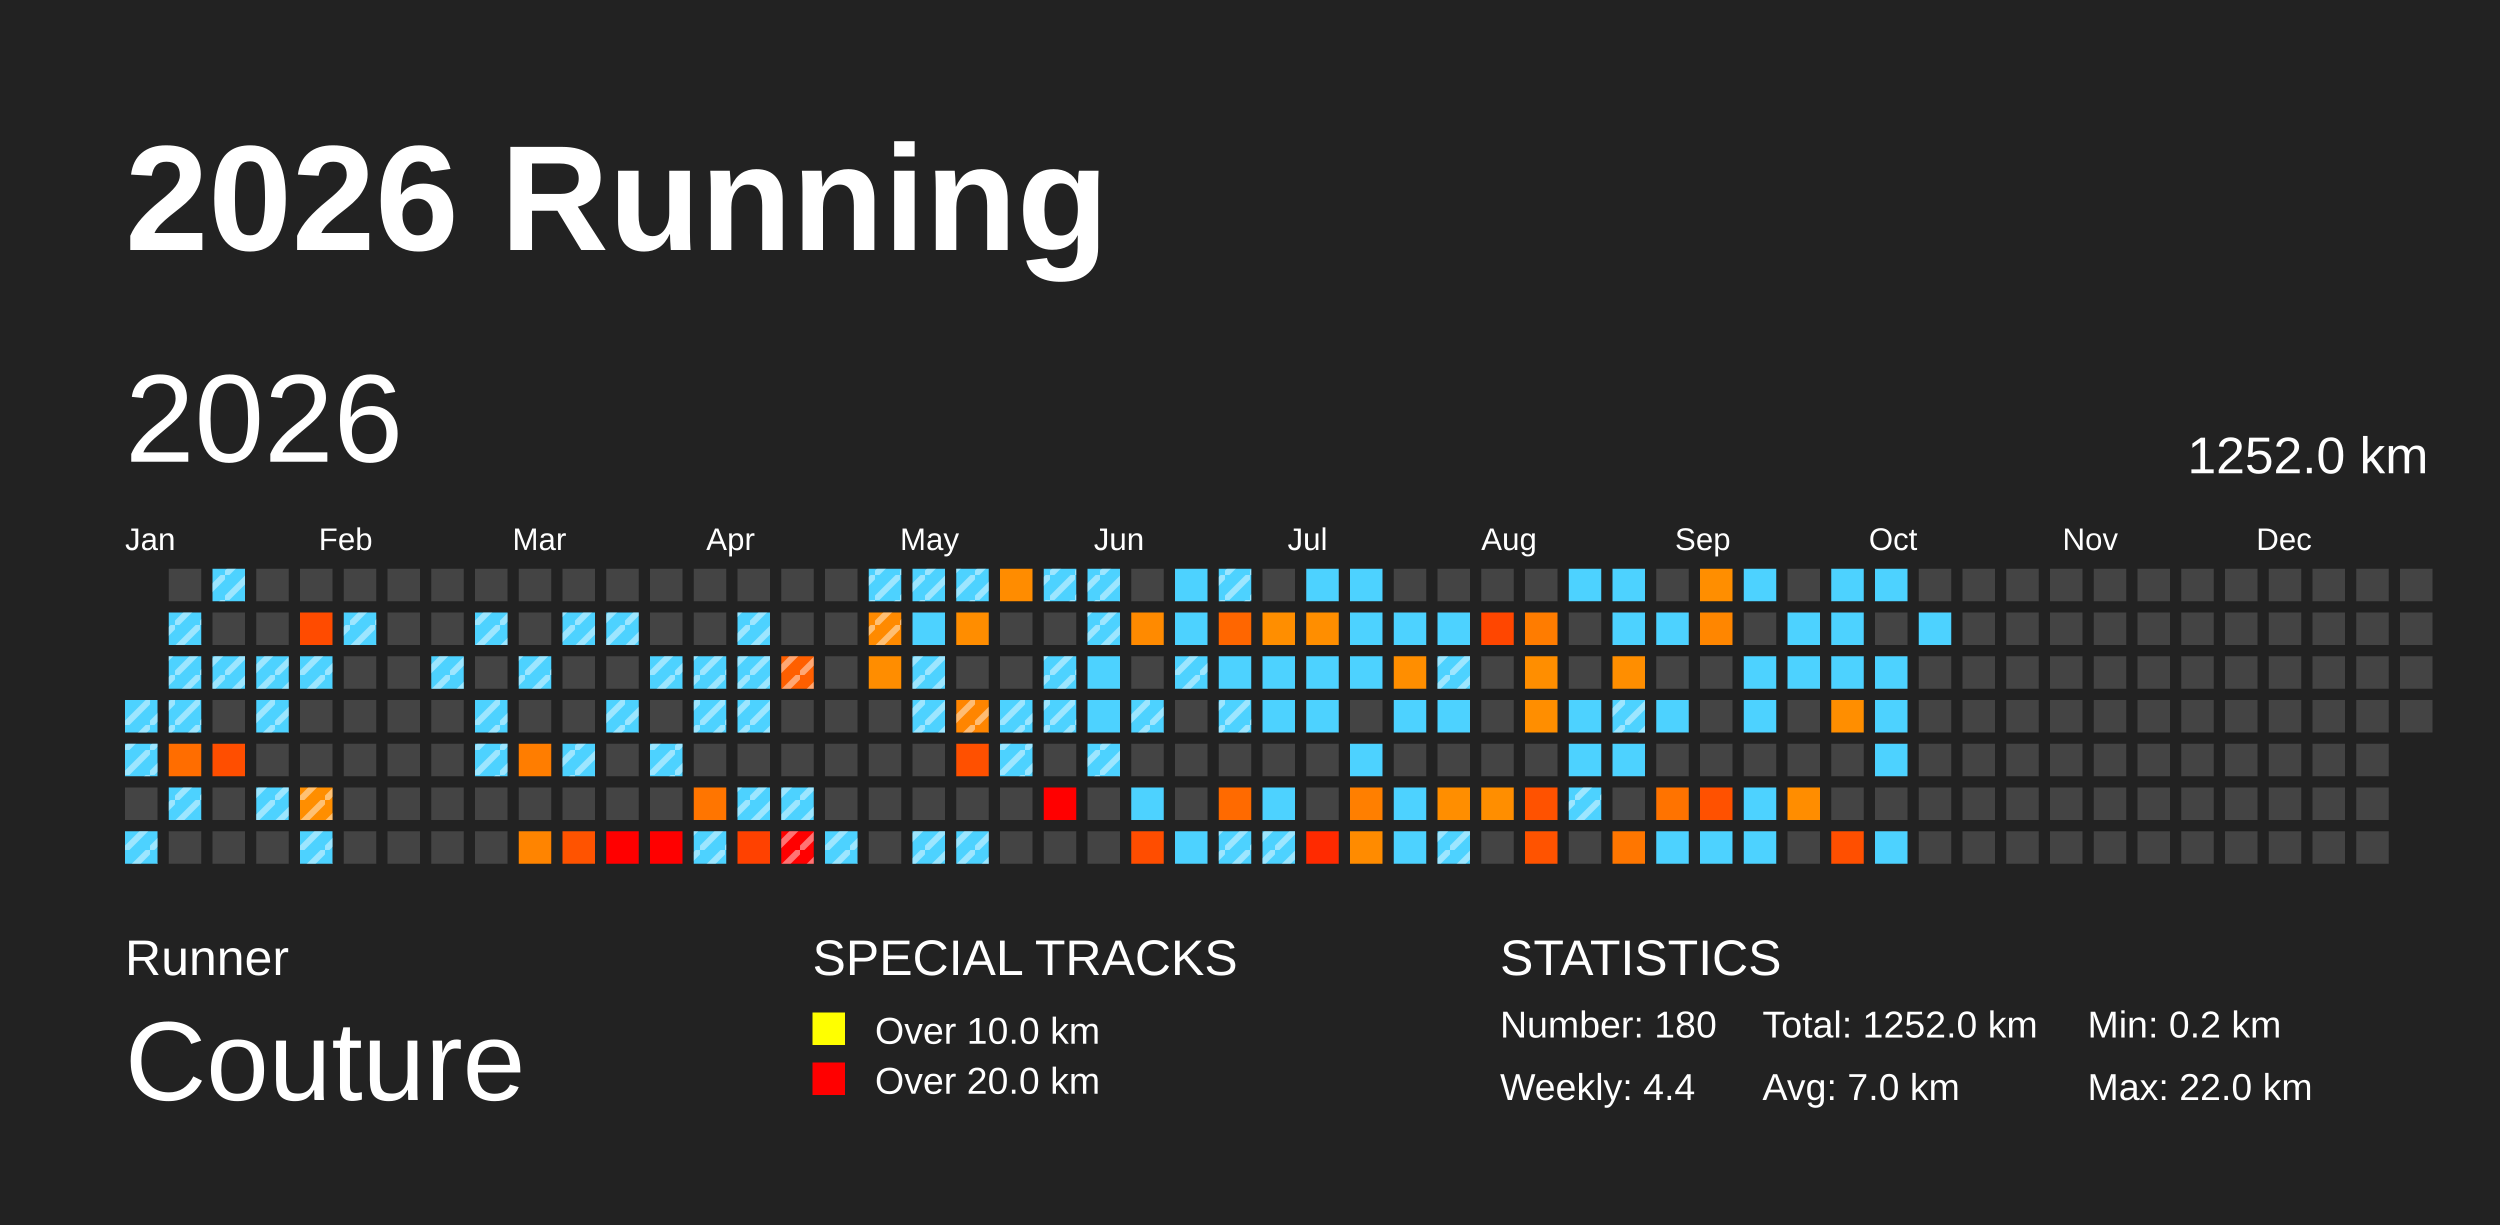
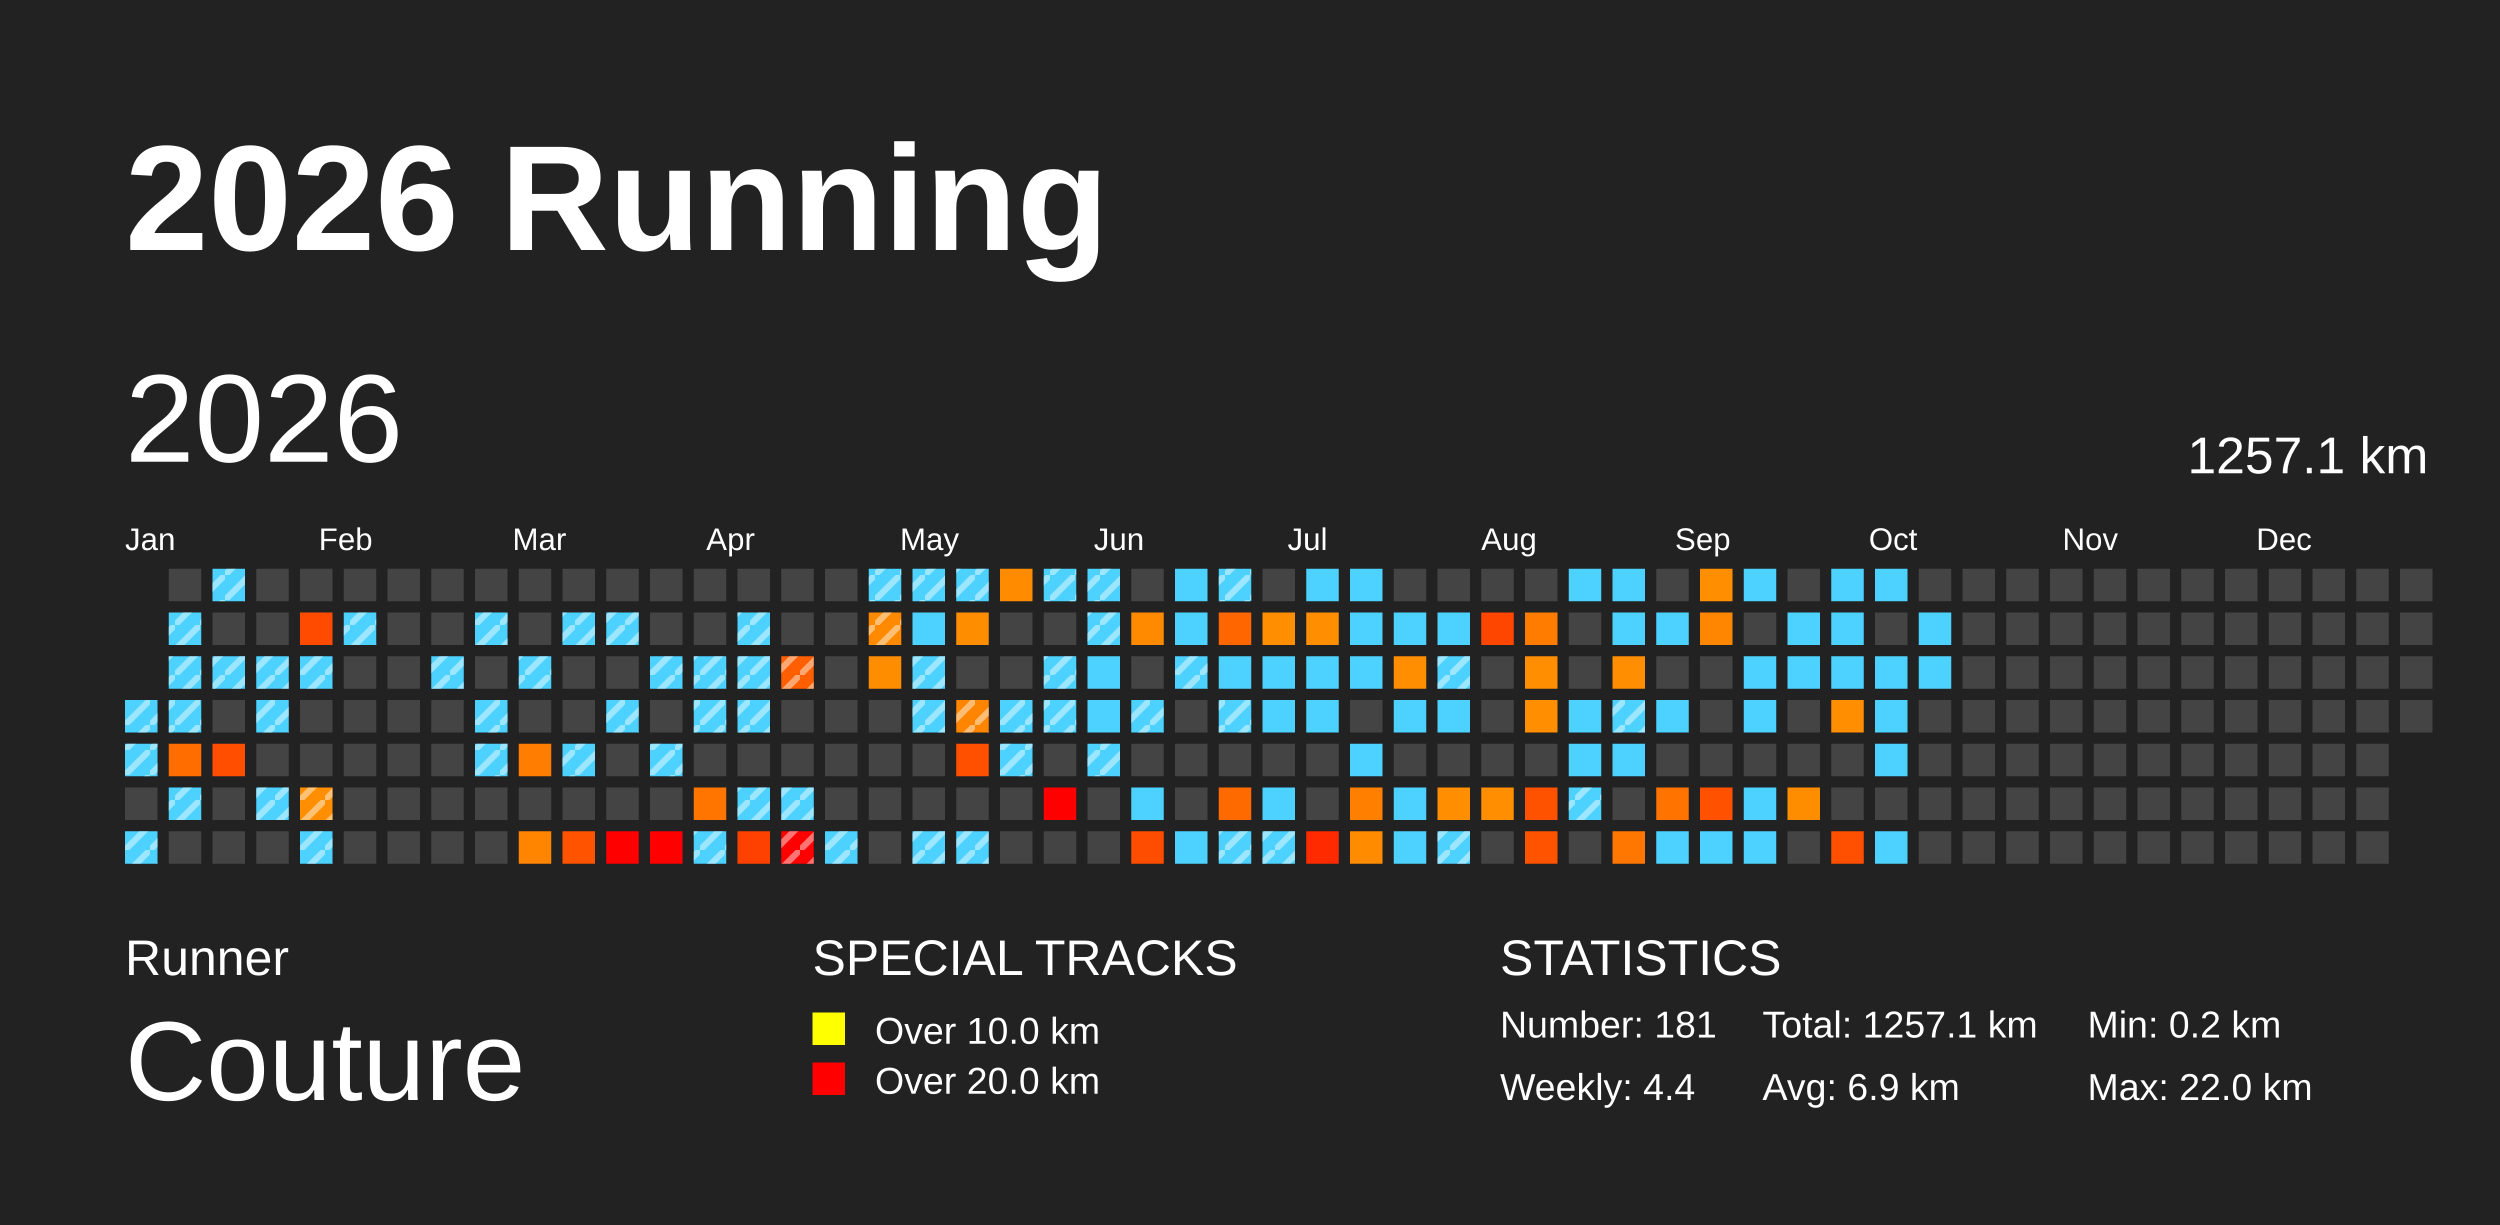
<svg xmlns="http://www.w3.org/2000/svg" baseProfile="full" height="98mm" version="1.1" viewBox="0,0,200,98" width="200mm">
  <defs>
    <pattern height="2" id="indoor-stripe" patternUnits="userSpaceOnUse" width="2">
      <line stroke="white" stroke-opacity="0.45" stroke-width="0.5" x1="0" x2="2" y1="2" y2="0" />
    </pattern>
  </defs>
  <rect fill="#222222" height="98" width="200" x="0" y="0" />
  <text fill="#FFFFFF" style="font-size:12px; font-family:Arial; font-weight:bold;" x="10" y="20">2026 Running</text>
  <text fill="#FFFFFF" style="font-size:4px; font-family:Arial" x="10" y="78">Runner</text>
  <text fill="#FFFFFF" style="font-size:9px; font-family:Arial" x="10" y="88">Couture</text>
  <text fill="#FFFFFF" style="font-size:4px; font-family:Arial" x="65" y="78">SPECIAL TRACKS</text>
  <rect fill="yellow" height="2.6" width="2.6" x="65" y="81" />
  <text fill="#FFFFFF" style="font-size:3px; font-family:Arial" x="70" y="83.5">Over 10.0 km</text>
  <rect fill="red" height="2.6" width="2.6" x="65" y="85" />
  <text fill="#FFFFFF" style="font-size:3px; font-family:Arial" x="70" y="87.5">Over 20.0 km</text>
  <text fill="#FFFFFF" style="font-size:4px; font-family:Arial" x="120" y="78">STATISTICS</text>
-   <text fill="#FFFFFF" style="font-size:3px; font-family:Arial" x="120" y="83">Number: 180</text>
+   <text fill="#FFFFFF" style="font-size:3px; font-family:Arial" x="120" y="83">Number: 181</text>
  <text fill="#FFFFFF" style="font-size:3px; font-family:Arial" x="120" y="88">Weekly: 4.4</text>
-   <text fill="#FFFFFF" style="font-size:3px; font-family:Arial" x="141" y="83">Total: 1252.0 km</text>
-   <text fill="#FFFFFF" style="font-size:3px; font-family:Arial" x="141" y="88">Avg: 7.0 km</text>
+   <text fill="#FFFFFF" style="font-size:3px; font-family:Arial" x="141" y="83">Total: 1257.1 km</text>
+   <text fill="#FFFFFF" style="font-size:3px; font-family:Arial" x="141" y="88">Avg: 6.9 km</text>
  <text fill="#FFFFFF" style="font-size:3px; font-family:Arial" x="167" y="83">Min: 0.2 km</text>
  <text fill="#FFFFFF" style="font-size:3px; font-family:Arial" x="167" y="88">Max: 22.0 km</text>
  <text dominant-baseline="hanging" fill="#FFFFFF" style="font-size:10.0px; font-family:Arial;" x="10" y="30">2026</text>
-   <text dominant-baseline="hanging" fill="#FFFFFF" style="font-size:4.125px; font-family:Arial;" x="175" y="35">1252.0 km</text>
+   <text dominant-baseline="hanging" fill="#FFFFFF" style="font-size:4.125px; font-family:Arial;" x="175" y="35">1257.1 km</text>
  <text fill="#FFFFFF" style="font-size:2.5px; font-family:Arial" x="10.0" y="44">Jan</text>
  <text fill="#FFFFFF" style="font-size:2.5px; font-family:Arial" x="25.5" y="44">Feb</text>
  <text fill="#FFFFFF" style="font-size:2.5px; font-family:Arial" x="41.0" y="44">Mar</text>
  <text fill="#FFFFFF" style="font-size:2.5px; font-family:Arial" x="56.5" y="44">Apr</text>
  <text fill="#FFFFFF" style="font-size:2.5px; font-family:Arial" x="72.0" y="44">May</text>
  <text fill="#FFFFFF" style="font-size:2.5px; font-family:Arial" x="87.5" y="44">Jun</text>
  <text fill="#FFFFFF" style="font-size:2.5px; font-family:Arial" x="103.0" y="44">Jul</text>
  <text fill="#FFFFFF" style="font-size:2.5px; font-family:Arial" x="118.5" y="44">Aug</text>
  <text fill="#FFFFFF" style="font-size:2.5px; font-family:Arial" x="134.0" y="44">Sep</text>
  <text fill="#FFFFFF" style="font-size:2.5px; font-family:Arial" x="149.5" y="44">Oct</text>
  <text fill="#FFFFFF" style="font-size:2.5px; font-family:Arial" x="165.0" y="44">Nov</text>
  <text fill="#FFFFFF" style="font-size:2.5px; font-family:Arial" x="180.5" y="44">Dec</text>
  <rect fill="#4dd2ff" height="2.6" width="2.6" x="10.0" y="56.0" />
  <rect fill="url(#indoor-stripe)" height="2.6" style="pointer-events: none;" width="2.6" x="10.0" y="56.0" />
  <rect fill="#4dd2ff" height="2.6" width="2.6" x="10.0" y="59.5" />
  <rect fill="url(#indoor-stripe)" height="2.6" style="pointer-events: none;" width="2.6" x="10.0" y="59.5" />
  <rect fill="#444444" height="2.6" width="2.6" x="10.0" y="63.0" />
  <rect fill="#4dd2ff" height="2.6" width="2.6" x="10.0" y="66.5" />
  <rect fill="url(#indoor-stripe)" height="2.6" style="pointer-events: none;" width="2.6" x="10.0" y="66.5" />
  <rect fill="#444444" height="2.6" width="2.6" x="13.5" y="45.5" />
  <rect fill="#4dd2ff" height="2.6" width="2.6" x="13.5" y="49.0" />
  <rect fill="url(#indoor-stripe)" height="2.6" style="pointer-events: none;" width="2.6" x="13.5" y="49.0" />
  <rect fill="#4dd2ff" height="2.6" width="2.6" x="13.5" y="52.5" />
  <rect fill="url(#indoor-stripe)" height="2.6" style="pointer-events: none;" width="2.6" x="13.5" y="52.5" />
  <rect fill="#4dd2ff" height="2.6" width="2.6" x="13.5" y="56.0" />
  <rect fill="url(#indoor-stripe)" height="2.6" style="pointer-events: none;" width="2.6" x="13.5" y="56.0" />
  <rect fill="#ff6d00" height="2.6" width="2.6" x="13.5" y="59.5" />
  <rect fill="#4dd2ff" height="2.6" width="2.6" x="13.5" y="63.0" />
  <rect fill="url(#indoor-stripe)" height="2.6" style="pointer-events: none;" width="2.6" x="13.5" y="63.0" />
  <rect fill="#444444" height="2.6" width="2.6" x="13.5" y="66.5" />
  <rect fill="#4dd2ff" height="2.6" width="2.6" x="17.0" y="45.5" />
  <rect fill="url(#indoor-stripe)" height="2.6" style="pointer-events: none;" width="2.6" x="17.0" y="45.5" />
  <rect fill="#444444" height="2.6" width="2.6" x="17.0" y="49.0" />
  <rect fill="#4dd2ff" height="2.6" width="2.6" x="17.0" y="52.5" />
  <rect fill="url(#indoor-stripe)" height="2.6" style="pointer-events: none;" width="2.6" x="17.0" y="52.5" />
  <rect fill="#444444" height="2.6" width="2.6" x="17.0" y="56.0" />
  <rect fill="#ff4e00" height="2.6" width="2.6" x="17.0" y="59.5" />
  <rect fill="#444444" height="2.6" width="2.6" x="17.0" y="63.0" />
  <rect fill="#444444" height="2.6" width="2.6" x="17.0" y="66.5" />
  <rect fill="#444444" height="2.6" width="2.6" x="20.5" y="45.5" />
  <rect fill="#444444" height="2.6" width="2.6" x="20.5" y="49.0" />
  <rect fill="#4dd2ff" height="2.6" width="2.6" x="20.5" y="52.5" />
  <rect fill="url(#indoor-stripe)" height="2.6" style="pointer-events: none;" width="2.6" x="20.5" y="52.5" />
  <rect fill="#4dd2ff" height="2.6" width="2.6" x="20.5" y="56.0" />
  <rect fill="url(#indoor-stripe)" height="2.6" style="pointer-events: none;" width="2.6" x="20.5" y="56.0" />
  <rect fill="#444444" height="2.6" width="2.6" x="20.5" y="59.5" />
  <rect fill="#4dd2ff" height="2.6" width="2.6" x="20.5" y="63.0" />
  <rect fill="url(#indoor-stripe)" height="2.6" style="pointer-events: none;" width="2.6" x="20.5" y="63.0" />
  <rect fill="#444444" height="2.6" width="2.6" x="20.5" y="66.5" />
  <rect fill="#444444" height="2.6" width="2.6" x="24.0" y="45.5" />
  <rect fill="#ff4b00" height="2.6" width="2.6" x="24.0" y="49.0" />
  <rect fill="#4dd2ff" height="2.6" width="2.6" x="24.0" y="52.5" />
  <rect fill="url(#indoor-stripe)" height="2.6" style="pointer-events: none;" width="2.6" x="24.0" y="52.5" />
  <rect fill="#444444" height="2.6" width="2.6" x="24.0" y="56.0" />
  <rect fill="#444444" height="2.6" width="2.6" x="24.0" y="59.5" />
  <rect fill="#ff8e00" height="2.6" width="2.6" x="24.0" y="63.0" />
  <rect fill="url(#indoor-stripe)" height="2.6" style="pointer-events: none;" width="2.6" x="24.0" y="63.0" />
  <rect fill="#4dd2ff" height="2.6" width="2.6" x="24.0" y="66.5" />
  <rect fill="url(#indoor-stripe)" height="2.6" style="pointer-events: none;" width="2.6" x="24.0" y="66.5" />
  <rect fill="#444444" height="2.6" width="2.6" x="27.5" y="45.5" />
  <rect fill="#4dd2ff" height="2.6" width="2.6" x="27.5" y="49.0" />
  <rect fill="url(#indoor-stripe)" height="2.6" style="pointer-events: none;" width="2.6" x="27.5" y="49.0" />
  <rect fill="#444444" height="2.6" width="2.6" x="27.5" y="52.5" />
  <rect fill="#444444" height="2.6" width="2.6" x="27.5" y="56.0" />
  <rect fill="#444444" height="2.6" width="2.6" x="27.5" y="59.5" />
  <rect fill="#444444" height="2.6" width="2.6" x="27.5" y="63.0" />
  <rect fill="#444444" height="2.6" width="2.6" x="27.5" y="66.5" />
  <rect fill="#444444" height="2.6" width="2.6" x="31.0" y="45.5" />
  <rect fill="#444444" height="2.6" width="2.6" x="31.0" y="49.0" />
  <rect fill="#444444" height="2.6" width="2.6" x="31.0" y="52.5" />
  <rect fill="#444444" height="2.6" width="2.6" x="31.0" y="56.0" />
  <rect fill="#444444" height="2.6" width="2.6" x="31.0" y="59.5" />
  <rect fill="#444444" height="2.6" width="2.6" x="31.0" y="63.0" />
  <rect fill="#444444" height="2.6" width="2.6" x="31.0" y="66.5" />
  <rect fill="#444444" height="2.6" width="2.6" x="34.5" y="45.5" />
  <rect fill="#444444" height="2.6" width="2.6" x="34.5" y="49.0" />
  <rect fill="#4dd2ff" height="2.6" width="2.6" x="34.5" y="52.5" />
  <rect fill="url(#indoor-stripe)" height="2.6" style="pointer-events: none;" width="2.6" x="34.5" y="52.5" />
  <rect fill="#444444" height="2.6" width="2.6" x="34.5" y="56.0" />
  <rect fill="#444444" height="2.6" width="2.6" x="34.5" y="59.5" />
  <rect fill="#444444" height="2.6" width="2.6" x="34.5" y="63.0" />
  <rect fill="#444444" height="2.6" width="2.6" x="34.5" y="66.5" />
  <rect fill="#444444" height="2.6" width="2.6" x="38.0" y="45.5" />
  <rect fill="#4dd2ff" height="2.6" width="2.6" x="38.0" y="49.0" />
  <rect fill="url(#indoor-stripe)" height="2.6" style="pointer-events: none;" width="2.6" x="38.0" y="49.0" />
  <rect fill="#444444" height="2.6" width="2.6" x="38.0" y="52.5" />
  <rect fill="#4dd2ff" height="2.6" width="2.6" x="38.0" y="56.0" />
  <rect fill="url(#indoor-stripe)" height="2.6" style="pointer-events: none;" width="2.6" x="38.0" y="56.0" />
  <rect fill="#4dd2ff" height="2.6" width="2.6" x="38.0" y="59.5" />
  <rect fill="url(#indoor-stripe)" height="2.6" style="pointer-events: none;" width="2.6" x="38.0" y="59.5" />
  <rect fill="#444444" height="2.6" width="2.6" x="38.0" y="63.0" />
  <rect fill="#444444" height="2.6" width="2.6" x="38.0" y="66.5" />
  <rect fill="#444444" height="2.6" width="2.6" x="41.5" y="45.5" />
  <rect fill="#444444" height="2.6" width="2.6" x="41.5" y="49.0" />
  <rect fill="#4dd2ff" height="2.6" width="2.6" x="41.5" y="52.5" />
  <rect fill="url(#indoor-stripe)" height="2.6" style="pointer-events: none;" width="2.6" x="41.5" y="52.5" />
  <rect fill="#444444" height="2.6" width="2.6" x="41.5" y="56.0" />
  <rect fill="#ff7d00" height="2.6" width="2.6" x="41.5" y="59.5" />
  <rect fill="#444444" height="2.6" width="2.6" x="41.5" y="63.0" />
  <rect fill="#ff8400" height="2.6" width="2.6" x="41.5" y="66.5" />
  <rect fill="#444444" height="2.6" width="2.6" x="45.0" y="45.5" />
  <rect fill="#4dd2ff" height="2.6" width="2.6" x="45.0" y="49.0" />
  <rect fill="url(#indoor-stripe)" height="2.6" style="pointer-events: none;" width="2.6" x="45.0" y="49.0" />
  <rect fill="#444444" height="2.6" width="2.6" x="45.0" y="52.5" />
  <rect fill="#444444" height="2.6" width="2.6" x="45.0" y="56.0" />
  <rect fill="#4dd2ff" height="2.6" width="2.6" x="45.0" y="59.5" />
  <rect fill="url(#indoor-stripe)" height="2.6" style="pointer-events: none;" width="2.6" x="45.0" y="59.5" />
  <rect fill="#444444" height="2.6" width="2.6" x="45.0" y="63.0" />
  <rect fill="#ff5300" height="2.6" width="2.6" x="45.0" y="66.5" />
  <rect fill="#444444" height="2.6" width="2.6" x="48.5" y="45.5" />
  <rect fill="#4dd2ff" height="2.6" width="2.6" x="48.5" y="49.0" />
  <rect fill="url(#indoor-stripe)" height="2.6" style="pointer-events: none;" width="2.6" x="48.5" y="49.0" />
  <rect fill="#444444" height="2.6" width="2.6" x="48.5" y="52.5" />
  <rect fill="#4dd2ff" height="2.6" width="2.6" x="48.5" y="56.0" />
  <rect fill="url(#indoor-stripe)" height="2.6" style="pointer-events: none;" width="2.6" x="48.5" y="56.0" />
  <rect fill="#444444" height="2.6" width="2.6" x="48.5" y="59.5" />
  <rect fill="#444444" height="2.6" width="2.6" x="48.5" y="63.0" />
  <rect fill="red" height="2.6" width="2.6" x="48.5" y="66.5" />
  <rect fill="#444444" height="2.6" width="2.6" x="52.0" y="45.5" />
  <rect fill="#444444" height="2.6" width="2.6" x="52.0" y="49.0" />
  <rect fill="#4dd2ff" height="2.6" width="2.6" x="52.0" y="52.5" />
  <rect fill="url(#indoor-stripe)" height="2.6" style="pointer-events: none;" width="2.6" x="52.0" y="52.5" />
  <rect fill="#444444" height="2.6" width="2.6" x="52.0" y="56.0" />
  <rect fill="#4dd2ff" height="2.6" width="2.6" x="52.0" y="59.5" />
  <rect fill="url(#indoor-stripe)" height="2.6" style="pointer-events: none;" width="2.6" x="52.0" y="59.5" />
  <rect fill="#444444" height="2.6" width="2.6" x="52.0" y="63.0" />
  <rect fill="red" height="2.6" width="2.6" x="52.0" y="66.5" />
  <rect fill="#444444" height="2.6" width="2.6" x="55.5" y="45.5" />
  <rect fill="#444444" height="2.6" width="2.6" x="55.5" y="49.0" />
  <rect fill="#4dd2ff" height="2.6" width="2.6" x="55.5" y="52.5" />
  <rect fill="url(#indoor-stripe)" height="2.6" style="pointer-events: none;" width="2.6" x="55.5" y="52.5" />
  <rect fill="#4dd2ff" height="2.6" width="2.6" x="55.5" y="56.0" />
  <rect fill="url(#indoor-stripe)" height="2.6" style="pointer-events: none;" width="2.6" x="55.5" y="56.0" />
  <rect fill="#444444" height="2.6" width="2.6" x="55.5" y="59.5" />
  <rect fill="#ff7500" height="2.6" width="2.6" x="55.5" y="63.0" />
  <rect fill="#4dd2ff" height="2.6" width="2.6" x="55.5" y="66.5" />
  <rect fill="url(#indoor-stripe)" height="2.6" style="pointer-events: none;" width="2.6" x="55.5" y="66.5" />
  <rect fill="#444444" height="2.6" width="2.6" x="59.0" y="45.5" />
  <rect fill="#4dd2ff" height="2.6" width="2.6" x="59.0" y="49.0" />
  <rect fill="url(#indoor-stripe)" height="2.6" style="pointer-events: none;" width="2.6" x="59.0" y="49.0" />
  <rect fill="#4dd2ff" height="2.6" width="2.6" x="59.0" y="52.5" />
  <rect fill="url(#indoor-stripe)" height="2.6" style="pointer-events: none;" width="2.6" x="59.0" y="52.5" />
  <rect fill="#4dd2ff" height="2.6" width="2.6" x="59.0" y="56.0" />
  <rect fill="url(#indoor-stripe)" height="2.6" style="pointer-events: none;" width="2.6" x="59.0" y="56.0" />
  <rect fill="#444444" height="2.6" width="2.6" x="59.0" y="59.5" />
  <rect fill="#4dd2ff" height="2.6" width="2.6" x="59.0" y="63.0" />
  <rect fill="url(#indoor-stripe)" height="2.6" style="pointer-events: none;" width="2.6" x="59.0" y="63.0" />
  <rect fill="#ff4100" height="2.6" width="2.6" x="59.0" y="66.5" />
  <rect fill="#444444" height="2.6" width="2.6" x="62.5" y="45.5" />
  <rect fill="#444444" height="2.6" width="2.6" x="62.5" y="49.0" />
  <rect fill="#ff5f00" height="2.6" width="2.6" x="62.5" y="52.5" />
  <rect fill="url(#indoor-stripe)" height="2.6" style="pointer-events: none;" width="2.6" x="62.5" y="52.5" />
  <rect fill="#444444" height="2.6" width="2.6" x="62.5" y="56.0" />
  <rect fill="#444444" height="2.6" width="2.6" x="62.5" y="59.5" />
  <rect fill="#4dd2ff" height="2.6" width="2.6" x="62.5" y="63.0" />
  <rect fill="url(#indoor-stripe)" height="2.6" style="pointer-events: none;" width="2.6" x="62.5" y="63.0" />
  <rect fill="red" height="2.6" width="2.6" x="62.5" y="66.5" />
  <rect fill="url(#indoor-stripe)" height="2.6" style="pointer-events: none;" width="2.6" x="62.5" y="66.5" />
  <rect fill="#444444" height="2.6" width="2.6" x="66.0" y="45.5" />
  <rect fill="#444444" height="2.6" width="2.6" x="66.0" y="49.0" />
  <rect fill="#444444" height="2.6" width="2.6" x="66.0" y="52.5" />
  <rect fill="#444444" height="2.6" width="2.6" x="66.0" y="56.0" />
  <rect fill="#444444" height="2.6" width="2.6" x="66.0" y="59.5" />
  <rect fill="#444444" height="2.6" width="2.6" x="66.0" y="63.0" />
  <rect fill="#4dd2ff" height="2.6" width="2.6" x="66.0" y="66.5" />
  <rect fill="url(#indoor-stripe)" height="2.6" style="pointer-events: none;" width="2.6" x="66.0" y="66.5" />
  <rect fill="#4dd2ff" height="2.6" width="2.6" x="69.5" y="45.5" />
  <rect fill="url(#indoor-stripe)" height="2.6" style="pointer-events: none;" width="2.6" x="69.5" y="45.5" />
  <rect fill="#ff8a00" height="2.6" width="2.6" x="69.5" y="49.0" />
  <rect fill="url(#indoor-stripe)" height="2.6" style="pointer-events: none;" width="2.6" x="69.5" y="49.0" />
  <rect fill="#ff8d00" height="2.6" width="2.6" x="69.5" y="52.5" />
  <rect fill="#444444" height="2.6" width="2.6" x="69.5" y="56.0" />
  <rect fill="#444444" height="2.6" width="2.6" x="69.5" y="59.5" />
  <rect fill="#444444" height="2.6" width="2.6" x="69.5" y="63.0" />
  <rect fill="#444444" height="2.6" width="2.6" x="69.5" y="66.5" />
  <rect fill="#4dd2ff" height="2.6" width="2.6" x="73.0" y="45.5" />
  <rect fill="url(#indoor-stripe)" height="2.6" style="pointer-events: none;" width="2.6" x="73.0" y="45.5" />
  <rect fill="#4dd2ff" height="2.6" width="2.6" x="73.0" y="49.0" />
  <rect fill="#4dd2ff" height="2.6" width="2.6" x="73.0" y="52.5" />
  <rect fill="url(#indoor-stripe)" height="2.6" style="pointer-events: none;" width="2.6" x="73.0" y="52.5" />
  <rect fill="#4dd2ff" height="2.6" width="2.6" x="73.0" y="56.0" />
  <rect fill="url(#indoor-stripe)" height="2.6" style="pointer-events: none;" width="2.6" x="73.0" y="56.0" />
  <rect fill="#444444" height="2.6" width="2.6" x="73.0" y="59.5" />
  <rect fill="#444444" height="2.6" width="2.6" x="73.0" y="63.0" />
  <rect fill="#4dd2ff" height="2.6" width="2.6" x="73.0" y="66.5" />
  <rect fill="url(#indoor-stripe)" height="2.6" style="pointer-events: none;" width="2.6" x="73.0" y="66.5" />
  <rect fill="#4dd2ff" height="2.6" width="2.6" x="76.5" y="45.5" />
  <rect fill="url(#indoor-stripe)" height="2.6" style="pointer-events: none;" width="2.6" x="76.5" y="45.5" />
  <rect fill="#ff8d00" height="2.6" width="2.6" x="76.5" y="49.0" />
  <rect fill="#444444" height="2.6" width="2.6" x="76.5" y="52.5" />
  <rect fill="#ff8500" height="2.6" width="2.6" x="76.5" y="56.0" />
  <rect fill="url(#indoor-stripe)" height="2.6" style="pointer-events: none;" width="2.6" x="76.5" y="56.0" />
  <rect fill="#ff5000" height="2.6" width="2.6" x="76.5" y="59.5" />
  <rect fill="#444444" height="2.6" width="2.6" x="76.5" y="63.0" />
  <rect fill="#4dd2ff" height="2.6" width="2.6" x="76.5" y="66.5" />
  <rect fill="url(#indoor-stripe)" height="2.6" style="pointer-events: none;" width="2.6" x="76.5" y="66.5" />
  <rect fill="#ff8c00" height="2.6" width="2.6" x="80.0" y="45.5" />
  <rect fill="#444444" height="2.6" width="2.6" x="80.0" y="49.0" />
  <rect fill="#444444" height="2.6" width="2.6" x="80.0" y="52.5" />
  <rect fill="#4dd2ff" height="2.6" width="2.6" x="80.0" y="56.0" />
  <rect fill="url(#indoor-stripe)" height="2.6" style="pointer-events: none;" width="2.6" x="80.0" y="56.0" />
  <rect fill="#4dd2ff" height="2.6" width="2.6" x="80.0" y="59.5" />
  <rect fill="url(#indoor-stripe)" height="2.6" style="pointer-events: none;" width="2.6" x="80.0" y="59.5" />
  <rect fill="#444444" height="2.6" width="2.6" x="80.0" y="63.0" />
  <rect fill="#444444" height="2.6" width="2.6" x="80.0" y="66.5" />
  <rect fill="#4dd2ff" height="2.6" width="2.6" x="83.5" y="45.5" />
  <rect fill="url(#indoor-stripe)" height="2.6" style="pointer-events: none;" width="2.6" x="83.5" y="45.5" />
  <rect fill="#444444" height="2.6" width="2.6" x="83.5" y="49.0" />
  <rect fill="#4dd2ff" height="2.6" width="2.6" x="83.5" y="52.5" />
  <rect fill="url(#indoor-stripe)" height="2.6" style="pointer-events: none;" width="2.6" x="83.5" y="52.5" />
  <rect fill="#4dd2ff" height="2.6" width="2.6" x="83.5" y="56.0" />
  <rect fill="url(#indoor-stripe)" height="2.6" style="pointer-events: none;" width="2.6" x="83.5" y="56.0" />
  <rect fill="#444444" height="2.6" width="2.6" x="83.5" y="59.5" />
  <rect fill="red" height="2.6" width="2.6" x="83.5" y="63.0" />
  <rect fill="#444444" height="2.6" width="2.6" x="83.5" y="66.5" />
  <rect fill="#4dd2ff" height="2.6" width="2.6" x="87.0" y="45.5" />
  <rect fill="url(#indoor-stripe)" height="2.6" style="pointer-events: none;" width="2.6" x="87.0" y="45.5" />
  <rect fill="#4dd2ff" height="2.6" width="2.6" x="87.0" y="49.0" />
  <rect fill="url(#indoor-stripe)" height="2.6" style="pointer-events: none;" width="2.6" x="87.0" y="49.0" />
  <rect fill="#4dd2ff" height="2.6" width="2.6" x="87.0" y="52.5" />
  <rect fill="#4dd2ff" height="2.6" width="2.6" x="87.0" y="56.0" />
  <rect fill="#4dd2ff" height="2.6" width="2.6" x="87.0" y="59.5" />
  <rect fill="url(#indoor-stripe)" height="2.6" style="pointer-events: none;" width="2.6" x="87.0" y="59.5" />
  <rect fill="#444444" height="2.6" width="2.6" x="87.0" y="63.0" />
  <rect fill="#444444" height="2.6" width="2.6" x="87.0" y="66.5" />
  <rect fill="#444444" height="2.6" width="2.6" x="90.5" y="45.5" />
  <rect fill="#ff8a00" height="2.6" width="2.6" x="90.5" y="49.0" />
  <rect fill="#444444" height="2.6" width="2.6" x="90.5" y="52.5" />
  <rect fill="#4dd2ff" height="2.6" width="2.6" x="90.5" y="56.0" />
  <rect fill="url(#indoor-stripe)" height="2.6" style="pointer-events: none;" width="2.6" x="90.5" y="56.0" />
  <rect fill="#444444" height="2.6" width="2.6" x="90.5" y="59.5" />
  <rect fill="#4dd2ff" height="2.6" width="2.6" x="90.5" y="63.0" />
  <rect fill="#ff4d00" height="2.6" width="2.6" x="90.5" y="66.5" />
  <rect fill="#4dd2ff" height="2.6" width="2.6" x="94.0" y="45.5" />
  <rect fill="#4dd2ff" height="2.6" width="2.6" x="94.0" y="49.0" />
  <rect fill="#4dd2ff" height="2.6" width="2.6" x="94.0" y="52.5" />
  <rect fill="url(#indoor-stripe)" height="2.6" style="pointer-events: none;" width="2.6" x="94.0" y="52.5" />
  <rect fill="#444444" height="2.6" width="2.6" x="94.0" y="56.0" />
  <rect fill="#444444" height="2.6" width="2.6" x="94.0" y="59.5" />
  <rect fill="#444444" height="2.6" width="2.6" x="94.0" y="63.0" />
  <rect fill="#4dd2ff" height="2.6" width="2.6" x="94.0" y="66.5" />
  <rect fill="#4dd2ff" height="2.6" width="2.6" x="97.5" y="45.5" />
  <rect fill="url(#indoor-stripe)" height="2.6" style="pointer-events: none;" width="2.6" x="97.5" y="45.5" />
  <rect fill="#ff6600" height="2.6" width="2.6" x="97.5" y="49.0" />
  <rect fill="#4dd2ff" height="2.6" width="2.6" x="97.5" y="52.5" />
  <rect fill="#4dd2ff" height="2.6" width="2.6" x="97.5" y="56.0" />
  <rect fill="url(#indoor-stripe)" height="2.6" style="pointer-events: none;" width="2.6" x="97.5" y="56.0" />
  <rect fill="#444444" height="2.6" width="2.6" x="97.5" y="59.5" />
  <rect fill="#ff6a00" height="2.6" width="2.6" x="97.5" y="63.0" />
  <rect fill="#4dd2ff" height="2.6" width="2.6" x="97.5" y="66.5" />
  <rect fill="url(#indoor-stripe)" height="2.6" style="pointer-events: none;" width="2.6" x="97.5" y="66.5" />
  <rect fill="#444444" height="2.6" width="2.6" x="101.0" y="45.5" />
  <rect fill="#ff8e00" height="2.6" width="2.6" x="101.0" y="49.0" />
  <rect fill="#4dd2ff" height="2.6" width="2.6" x="101.0" y="52.5" />
  <rect fill="#4dd2ff" height="2.6" width="2.6" x="101.0" y="56.0" />
  <rect fill="#444444" height="2.6" width="2.6" x="101.0" y="59.5" />
  <rect fill="#4dd2ff" height="2.6" width="2.6" x="101.0" y="63.0" />
  <rect fill="#4dd2ff" height="2.6" width="2.6" x="101.0" y="66.5" />
  <rect fill="url(#indoor-stripe)" height="2.6" style="pointer-events: none;" width="2.6" x="101.0" y="66.5" />
  <rect fill="#4dd2ff" height="2.6" width="2.6" x="104.5" y="45.5" />
  <rect fill="#ff8e00" height="2.6" width="2.6" x="104.5" y="49.0" />
  <rect fill="#4dd2ff" height="2.6" width="2.6" x="104.5" y="52.5" />
  <rect fill="#4dd2ff" height="2.6" width="2.6" x="104.5" y="56.0" />
  <rect fill="#444444" height="2.6" width="2.6" x="104.5" y="59.5" />
  <rect fill="#444444" height="2.6" width="2.6" x="104.5" y="63.0" />
  <rect fill="#ff2a00" height="2.6" width="2.6" x="104.5" y="66.5" />
  <rect fill="#4dd2ff" height="2.6" width="2.6" x="108.0" y="45.5" />
  <rect fill="#4dd2ff" height="2.6" width="2.6" x="108.0" y="49.0" />
  <rect fill="#4dd2ff" height="2.6" width="2.6" x="108.0" y="52.5" />
  <rect fill="#444444" height="2.6" width="2.6" x="108.0" y="56.0" />
  <rect fill="#4dd2ff" height="2.6" width="2.6" x="108.0" y="59.5" />
  <rect fill="#ff7f00" height="2.6" width="2.6" x="108.0" y="63.0" />
  <rect fill="#ff8b00" height="2.6" width="2.6" x="108.0" y="66.5" />
  <rect fill="#444444" height="2.6" width="2.6" x="111.5" y="45.5" />
  <rect fill="#4dd2ff" height="2.6" width="2.6" x="111.5" y="49.0" />
  <rect fill="#ff8e00" height="2.6" width="2.6" x="111.5" y="52.5" />
  <rect fill="#4dd2ff" height="2.6" width="2.6" x="111.5" y="56.0" />
  <rect fill="#444444" height="2.6" width="2.6" x="111.5" y="59.5" />
  <rect fill="#4dd2ff" height="2.6" width="2.6" x="111.5" y="63.0" />
  <rect fill="#4dd2ff" height="2.6" width="2.6" x="111.5" y="66.5" />
  <rect fill="#444444" height="2.6" width="2.6" x="115.0" y="45.5" />
  <rect fill="#4dd2ff" height="2.6" width="2.6" x="115.0" y="49.0" />
  <rect fill="#4dd2ff" height="2.6" width="2.6" x="115.0" y="52.5" />
  <rect fill="url(#indoor-stripe)" height="2.6" style="pointer-events: none;" width="2.6" x="115.0" y="52.5" />
  <rect fill="#4dd2ff" height="2.6" width="2.6" x="115.0" y="56.0" />
  <rect fill="#444444" height="2.6" width="2.6" x="115.0" y="59.5" />
  <rect fill="#ff8e00" height="2.6" width="2.6" x="115.0" y="63.0" />
  <rect fill="#4dd2ff" height="2.6" width="2.6" x="115.0" y="66.5" />
  <rect fill="url(#indoor-stripe)" height="2.6" style="pointer-events: none;" width="2.6" x="115.0" y="66.5" />
  <rect fill="#444444" height="2.6" width="2.6" x="118.5" y="45.5" />
  <rect fill="#ff4600" height="2.6" width="2.6" x="118.5" y="49.0" />
  <rect fill="#444444" height="2.6" width="2.6" x="118.5" y="52.5" />
  <rect fill="#444444" height="2.6" width="2.6" x="118.5" y="56.0" />
  <rect fill="#444444" height="2.6" width="2.6" x="118.5" y="59.5" />
  <rect fill="#ff8e00" height="2.6" width="2.6" x="118.5" y="63.0" />
  <rect fill="#444444" height="2.6" width="2.6" x="118.5" y="66.5" />
  <rect fill="#444444" height="2.6" width="2.6" x="122.0" y="45.5" />
  <rect fill="#ff7c00" height="2.6" width="2.6" x="122.0" y="49.0" />
  <rect fill="#ff8e00" height="2.6" width="2.6" x="122.0" y="52.5" />
  <rect fill="#ff8e00" height="2.6" width="2.6" x="122.0" y="56.0" />
  <rect fill="#444444" height="2.6" width="2.6" x="122.0" y="59.5" />
  <rect fill="#ff5200" height="2.6" width="2.6" x="122.0" y="63.0" />
  <rect fill="#ff5300" height="2.6" width="2.6" x="122.0" y="66.5" />
  <rect fill="#4dd2ff" height="2.6" width="2.6" x="125.5" y="45.5" />
  <rect fill="#444444" height="2.6" width="2.6" x="125.5" y="49.0" />
  <rect fill="#444444" height="2.6" width="2.6" x="125.5" y="52.5" />
  <rect fill="#4dd2ff" height="2.6" width="2.6" x="125.5" y="56.0" />
  <rect fill="#4dd2ff" height="2.6" width="2.6" x="125.5" y="59.5" />
  <rect fill="#4dd2ff" height="2.6" width="2.6" x="125.5" y="63.0" />
  <rect fill="url(#indoor-stripe)" height="2.6" style="pointer-events: none;" width="2.6" x="125.5" y="63.0" />
  <rect fill="#444444" height="2.6" width="2.6" x="125.5" y="66.5" />
  <rect fill="#4dd2ff" height="2.6" width="2.6" x="129.0" y="45.5" />
  <rect fill="#4dd2ff" height="2.6" width="2.6" x="129.0" y="49.0" />
  <rect fill="#ff8e00" height="2.6" width="2.6" x="129.0" y="52.5" />
  <rect fill="#4dd2ff" height="2.6" width="2.6" x="129.0" y="56.0" />
  <rect fill="url(#indoor-stripe)" height="2.6" style="pointer-events: none;" width="2.6" x="129.0" y="56.0" />
  <rect fill="#4dd2ff" height="2.6" width="2.6" x="129.0" y="59.5" />
  <rect fill="#444444" height="2.6" width="2.6" x="129.0" y="63.0" />
  <rect fill="#ff7600" height="2.6" width="2.6" x="129.0" y="66.5" />
  <rect fill="#444444" height="2.6" width="2.6" x="132.5" y="45.5" />
  <rect fill="#4dd2ff" height="2.6" width="2.6" x="132.5" y="49.0" />
  <rect fill="#444444" height="2.6" width="2.6" x="132.5" y="52.5" />
  <rect fill="#4dd2ff" height="2.6" width="2.6" x="132.5" y="56.0" />
  <rect fill="#444444" height="2.6" width="2.6" x="132.5" y="59.5" />
  <rect fill="#ff7300" height="2.6" width="2.6" x="132.5" y="63.0" />
  <rect fill="#4dd2ff" height="2.6" width="2.6" x="132.5" y="66.5" />
  <rect fill="#ff8e00" height="2.6" width="2.6" x="136.0" y="45.5" />
  <rect fill="#ff8600" height="2.6" width="2.6" x="136.0" y="49.0" />
  <rect fill="#444444" height="2.6" width="2.6" x="136.0" y="52.5" />
  <rect fill="#444444" height="2.6" width="2.6" x="136.0" y="56.0" />
  <rect fill="#444444" height="2.6" width="2.6" x="136.0" y="59.5" />
  <rect fill="#ff5100" height="2.6" width="2.6" x="136.0" y="63.0" />
  <rect fill="#4dd2ff" height="2.6" width="2.6" x="136.0" y="66.5" />
  <rect fill="#4dd2ff" height="2.6" width="2.6" x="139.5" y="45.5" />
  <rect fill="#444444" height="2.6" width="2.6" x="139.5" y="49.0" />
  <rect fill="#4dd2ff" height="2.6" width="2.6" x="139.5" y="52.5" />
  <rect fill="#4dd2ff" height="2.6" width="2.6" x="139.5" y="56.0" />
  <rect fill="#444444" height="2.6" width="2.6" x="139.5" y="59.5" />
  <rect fill="#4dd2ff" height="2.6" width="2.6" x="139.5" y="63.0" />
  <rect fill="#4dd2ff" height="2.6" width="2.6" x="139.5" y="66.5" />
  <rect fill="#444444" height="2.6" width="2.6" x="143.0" y="45.5" />
  <rect fill="#4dd2ff" height="2.6" width="2.6" x="143.0" y="49.0" />
  <rect fill="#4dd2ff" height="2.6" width="2.6" x="143.0" y="52.5" />
  <rect fill="#444444" height="2.6" width="2.6" x="143.0" y="56.0" />
  <rect fill="#444444" height="2.6" width="2.6" x="143.0" y="59.5" />
  <rect fill="#ff8d00" height="2.6" width="2.6" x="143.0" y="63.0" />
  <rect fill="#444444" height="2.6" width="2.6" x="143.0" y="66.5" />
  <rect fill="#4dd2ff" height="2.6" width="2.6" x="146.5" y="45.5" />
  <rect fill="#4dd2ff" height="2.6" width="2.6" x="146.5" y="49.0" />
  <rect fill="#4dd2ff" height="2.6" width="2.6" x="146.5" y="52.5" />
  <rect fill="#ff8e00" height="2.6" width="2.6" x="146.5" y="56.0" />
  <rect fill="#444444" height="2.6" width="2.6" x="146.5" y="59.5" />
  <rect fill="#444444" height="2.6" width="2.6" x="146.5" y="63.0" />
  <rect fill="#ff4f00" height="2.6" width="2.6" x="146.5" y="66.5" />
  <rect fill="#4dd2ff" height="2.6" width="2.6" x="150.0" y="45.5" />
  <rect fill="#444444" height="2.6" width="2.6" x="150.0" y="49.0" />
  <rect fill="#4dd2ff" height="2.6" width="2.6" x="150.0" y="52.5" />
  <rect fill="#4dd2ff" height="2.6" width="2.6" x="150.0" y="56.0" />
  <rect fill="#4dd2ff" height="2.6" width="2.6" x="150.0" y="59.5" />
  <rect fill="#444444" height="2.6" width="2.6" x="150.0" y="63.0" />
  <rect fill="#4dd2ff" height="2.6" width="2.6" x="150.0" y="66.5" />
  <rect fill="#444444" height="2.6" width="2.6" x="153.5" y="45.5" />
  <rect fill="#4dd2ff" height="2.6" width="2.6" x="153.5" y="49.0" />
-   <rect fill="#444444" height="2.6" width="2.6" x="153.5" y="52.5" />
+   <rect fill="#4dd2ff" height="2.6" width="2.6" x="153.5" y="52.5" />
  <rect fill="#444444" height="2.6" width="2.6" x="153.5" y="56.0" />
  <rect fill="#444444" height="2.6" width="2.6" x="153.5" y="59.5" />
  <rect fill="#444444" height="2.6" width="2.6" x="153.5" y="63.0" />
  <rect fill="#444444" height="2.6" width="2.6" x="153.5" y="66.5" />
  <rect fill="#444444" height="2.6" width="2.6" x="157.0" y="45.5" />
  <rect fill="#444444" height="2.6" width="2.6" x="157.0" y="49.0" />
  <rect fill="#444444" height="2.6" width="2.6" x="157.0" y="52.5" />
  <rect fill="#444444" height="2.6" width="2.6" x="157.0" y="56.0" />
  <rect fill="#444444" height="2.6" width="2.6" x="157.0" y="59.5" />
  <rect fill="#444444" height="2.6" width="2.6" x="157.0" y="63.0" />
  <rect fill="#444444" height="2.6" width="2.6" x="157.0" y="66.5" />
  <rect fill="#444444" height="2.6" width="2.6" x="160.5" y="45.5" />
  <rect fill="#444444" height="2.6" width="2.6" x="160.5" y="49.0" />
  <rect fill="#444444" height="2.6" width="2.6" x="160.5" y="52.5" />
  <rect fill="#444444" height="2.6" width="2.6" x="160.5" y="56.0" />
  <rect fill="#444444" height="2.6" width="2.6" x="160.5" y="59.5" />
  <rect fill="#444444" height="2.6" width="2.6" x="160.5" y="63.0" />
  <rect fill="#444444" height="2.6" width="2.6" x="160.5" y="66.5" />
  <rect fill="#444444" height="2.6" width="2.6" x="164.0" y="45.5" />
  <rect fill="#444444" height="2.6" width="2.6" x="164.0" y="49.0" />
  <rect fill="#444444" height="2.6" width="2.6" x="164.0" y="52.5" />
  <rect fill="#444444" height="2.6" width="2.6" x="164.0" y="56.0" />
  <rect fill="#444444" height="2.6" width="2.6" x="164.0" y="59.5" />
  <rect fill="#444444" height="2.6" width="2.6" x="164.0" y="63.0" />
  <rect fill="#444444" height="2.6" width="2.6" x="164.0" y="66.5" />
  <rect fill="#444444" height="2.6" width="2.6" x="167.5" y="45.5" />
  <rect fill="#444444" height="2.6" width="2.6" x="167.5" y="49.0" />
  <rect fill="#444444" height="2.6" width="2.6" x="167.5" y="52.5" />
  <rect fill="#444444" height="2.6" width="2.6" x="167.5" y="56.0" />
  <rect fill="#444444" height="2.6" width="2.6" x="167.5" y="59.5" />
  <rect fill="#444444" height="2.6" width="2.6" x="167.5" y="63.0" />
  <rect fill="#444444" height="2.6" width="2.6" x="167.5" y="66.5" />
  <rect fill="#444444" height="2.6" width="2.6" x="171.0" y="45.5" />
  <rect fill="#444444" height="2.6" width="2.6" x="171.0" y="49.0" />
  <rect fill="#444444" height="2.6" width="2.6" x="171.0" y="52.5" />
  <rect fill="#444444" height="2.6" width="2.6" x="171.0" y="56.0" />
  <rect fill="#444444" height="2.6" width="2.6" x="171.0" y="59.5" />
  <rect fill="#444444" height="2.6" width="2.6" x="171.0" y="63.0" />
  <rect fill="#444444" height="2.6" width="2.6" x="171.0" y="66.5" />
  <rect fill="#444444" height="2.6" width="2.6" x="174.5" y="45.5" />
  <rect fill="#444444" height="2.6" width="2.6" x="174.5" y="49.0" />
  <rect fill="#444444" height="2.6" width="2.6" x="174.5" y="52.5" />
  <rect fill="#444444" height="2.6" width="2.6" x="174.5" y="56.0" />
  <rect fill="#444444" height="2.6" width="2.6" x="174.5" y="59.5" />
  <rect fill="#444444" height="2.6" width="2.6" x="174.5" y="63.0" />
  <rect fill="#444444" height="2.6" width="2.6" x="174.5" y="66.5" />
  <rect fill="#444444" height="2.6" width="2.6" x="178.0" y="45.5" />
  <rect fill="#444444" height="2.6" width="2.6" x="178.0" y="49.0" />
  <rect fill="#444444" height="2.6" width="2.6" x="178.0" y="52.5" />
  <rect fill="#444444" height="2.6" width="2.6" x="178.0" y="56.0" />
  <rect fill="#444444" height="2.6" width="2.6" x="178.0" y="59.5" />
  <rect fill="#444444" height="2.6" width="2.6" x="178.0" y="63.0" />
  <rect fill="#444444" height="2.6" width="2.6" x="178.0" y="66.5" />
  <rect fill="#444444" height="2.6" width="2.6" x="181.5" y="45.5" />
  <rect fill="#444444" height="2.6" width="2.6" x="181.5" y="49.0" />
  <rect fill="#444444" height="2.6" width="2.6" x="181.5" y="52.5" />
  <rect fill="#444444" height="2.6" width="2.6" x="181.5" y="56.0" />
  <rect fill="#444444" height="2.6" width="2.6" x="181.5" y="59.5" />
  <rect fill="#444444" height="2.6" width="2.6" x="181.5" y="63.0" />
  <rect fill="#444444" height="2.6" width="2.6" x="181.5" y="66.5" />
  <rect fill="#444444" height="2.6" width="2.6" x="185.0" y="45.5" />
  <rect fill="#444444" height="2.6" width="2.6" x="185.0" y="49.0" />
  <rect fill="#444444" height="2.6" width="2.6" x="185.0" y="52.5" />
  <rect fill="#444444" height="2.6" width="2.6" x="185.0" y="56.0" />
  <rect fill="#444444" height="2.6" width="2.6" x="185.0" y="59.5" />
  <rect fill="#444444" height="2.6" width="2.6" x="185.0" y="63.0" />
  <rect fill="#444444" height="2.6" width="2.6" x="185.0" y="66.5" />
  <rect fill="#444444" height="2.6" width="2.6" x="188.5" y="45.5" />
  <rect fill="#444444" height="2.6" width="2.6" x="188.5" y="49.0" />
  <rect fill="#444444" height="2.6" width="2.6" x="188.5" y="52.5" />
  <rect fill="#444444" height="2.6" width="2.6" x="188.5" y="56.0" />
  <rect fill="#444444" height="2.6" width="2.6" x="188.5" y="59.5" />
  <rect fill="#444444" height="2.6" width="2.6" x="188.5" y="63.0" />
  <rect fill="#444444" height="2.6" width="2.6" x="188.5" y="66.5" />
  <rect fill="#444444" height="2.6" width="2.6" x="192.0" y="45.5" />
  <rect fill="#444444" height="2.6" width="2.6" x="192.0" y="49.0" />
  <rect fill="#444444" height="2.6" width="2.6" x="192.0" y="52.5" />
  <rect fill="#444444" height="2.6" width="2.6" x="192.0" y="56.0" />
</svg>
